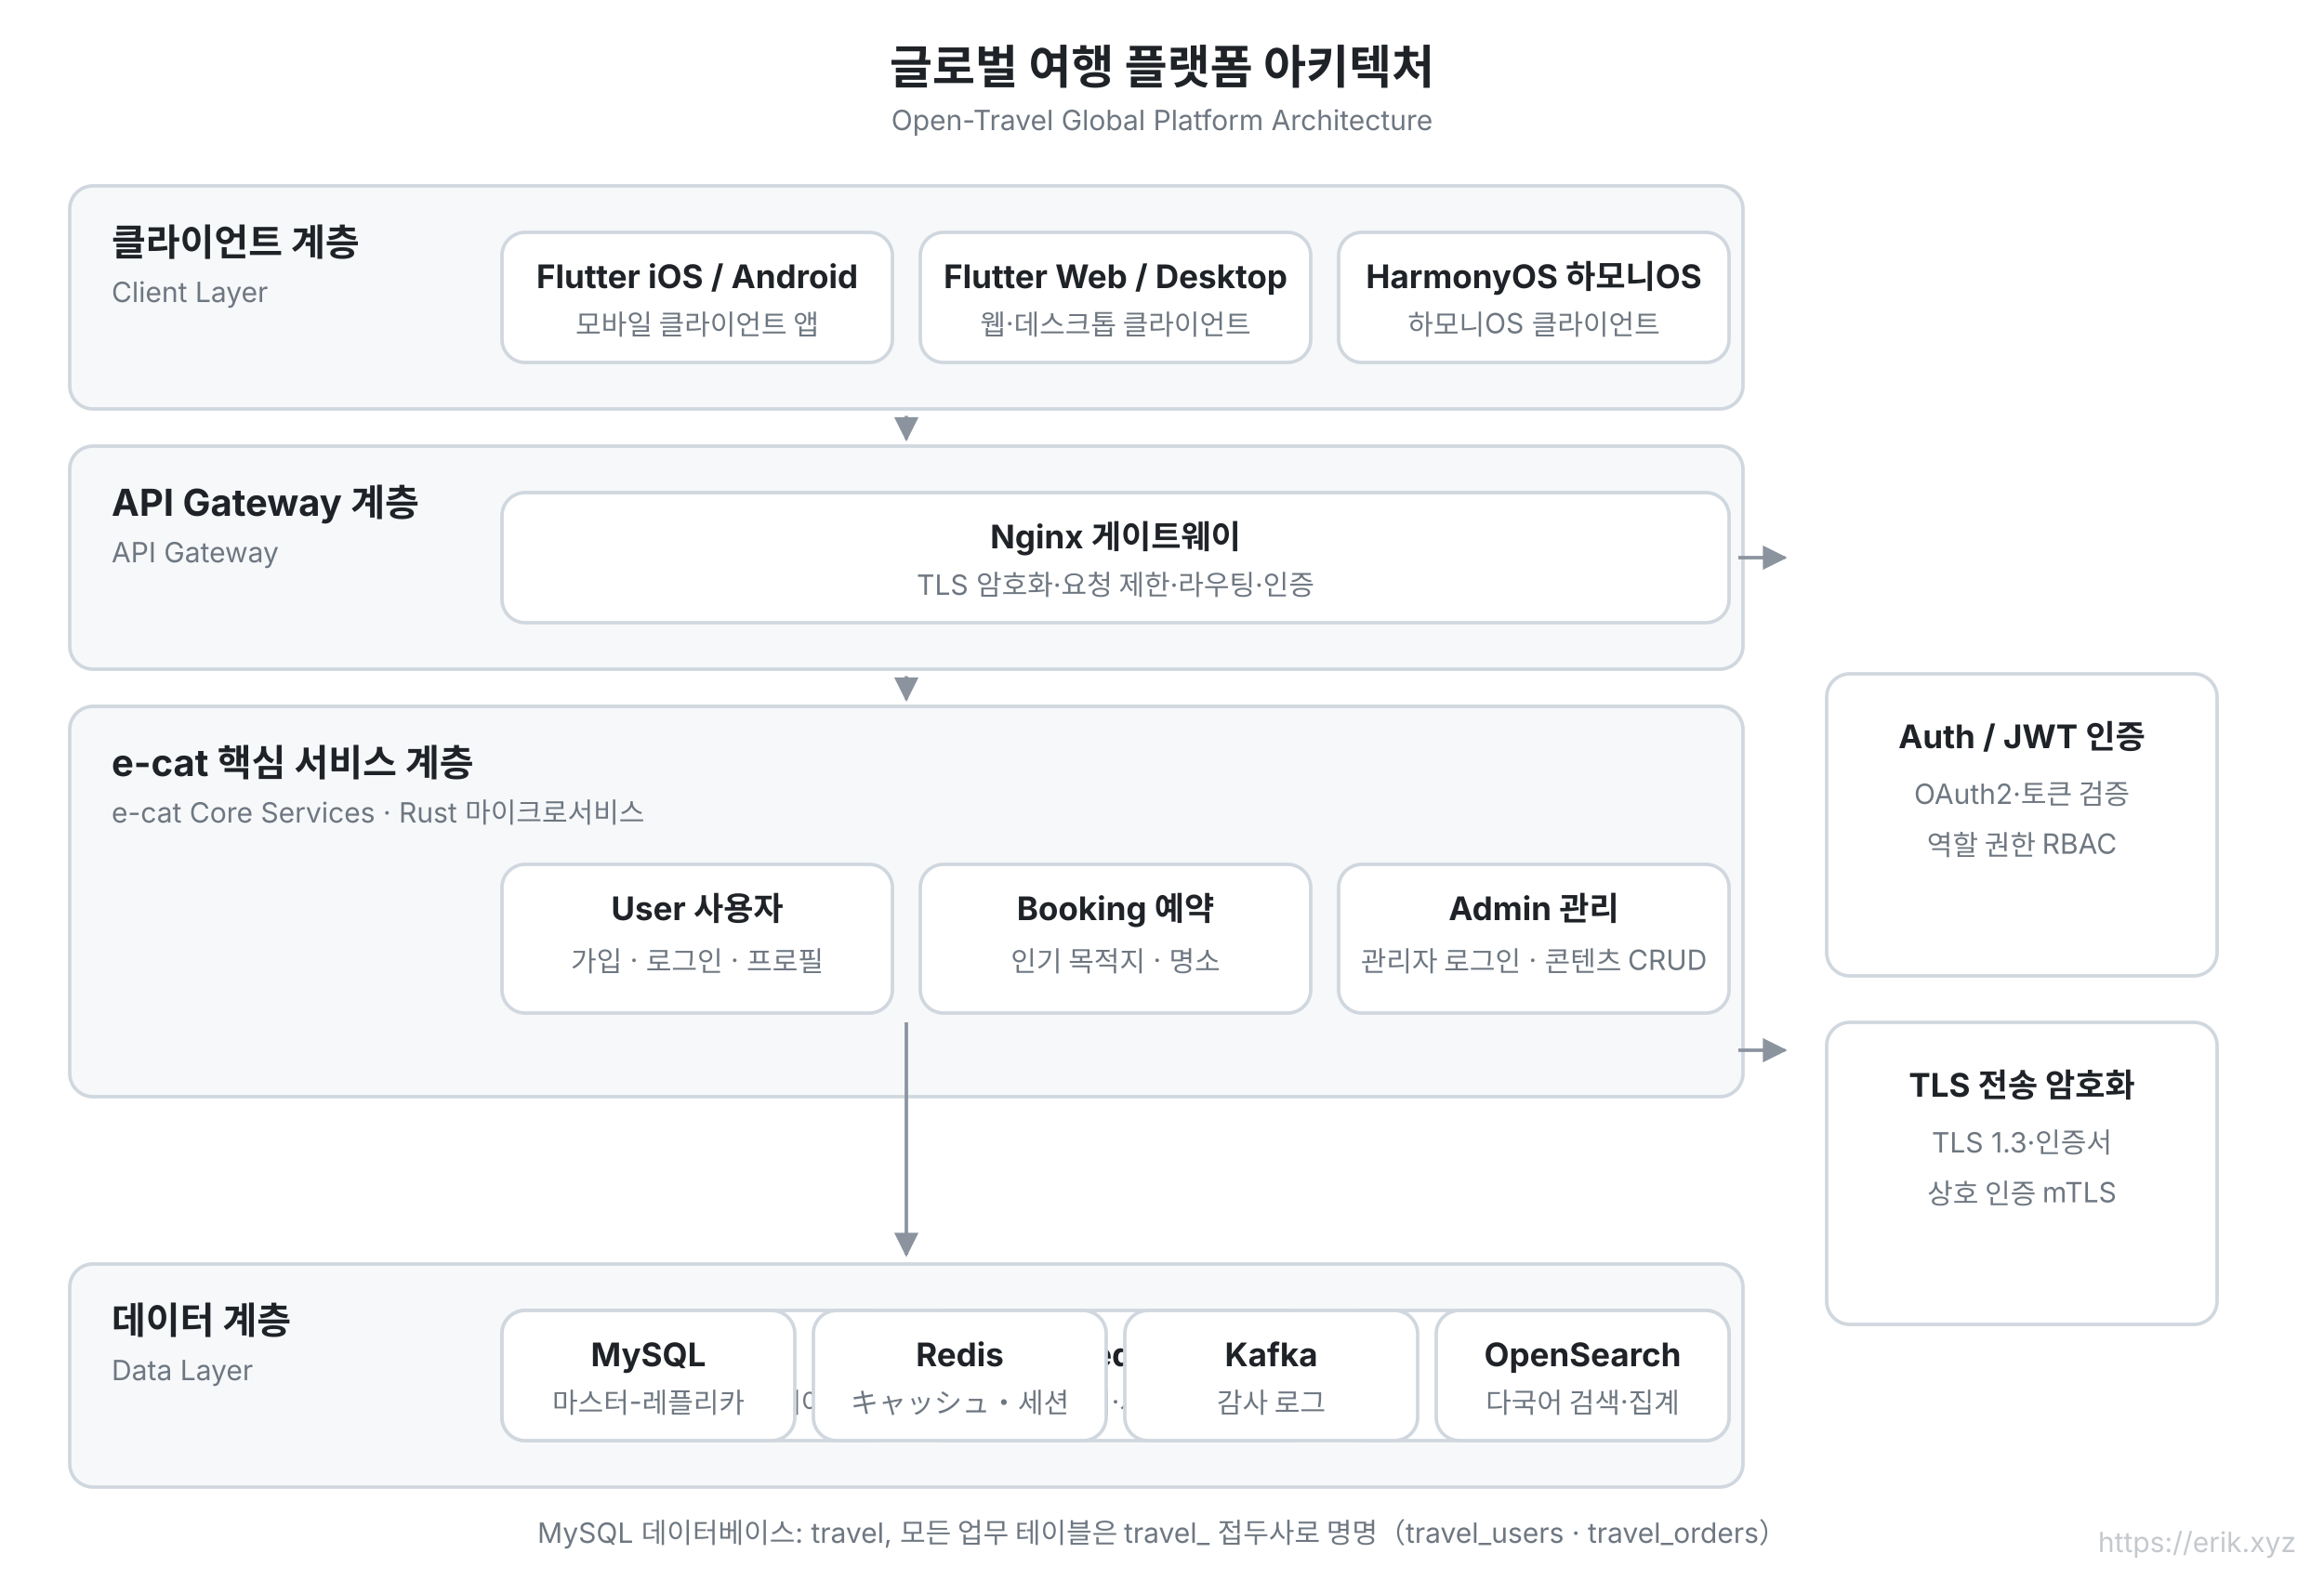
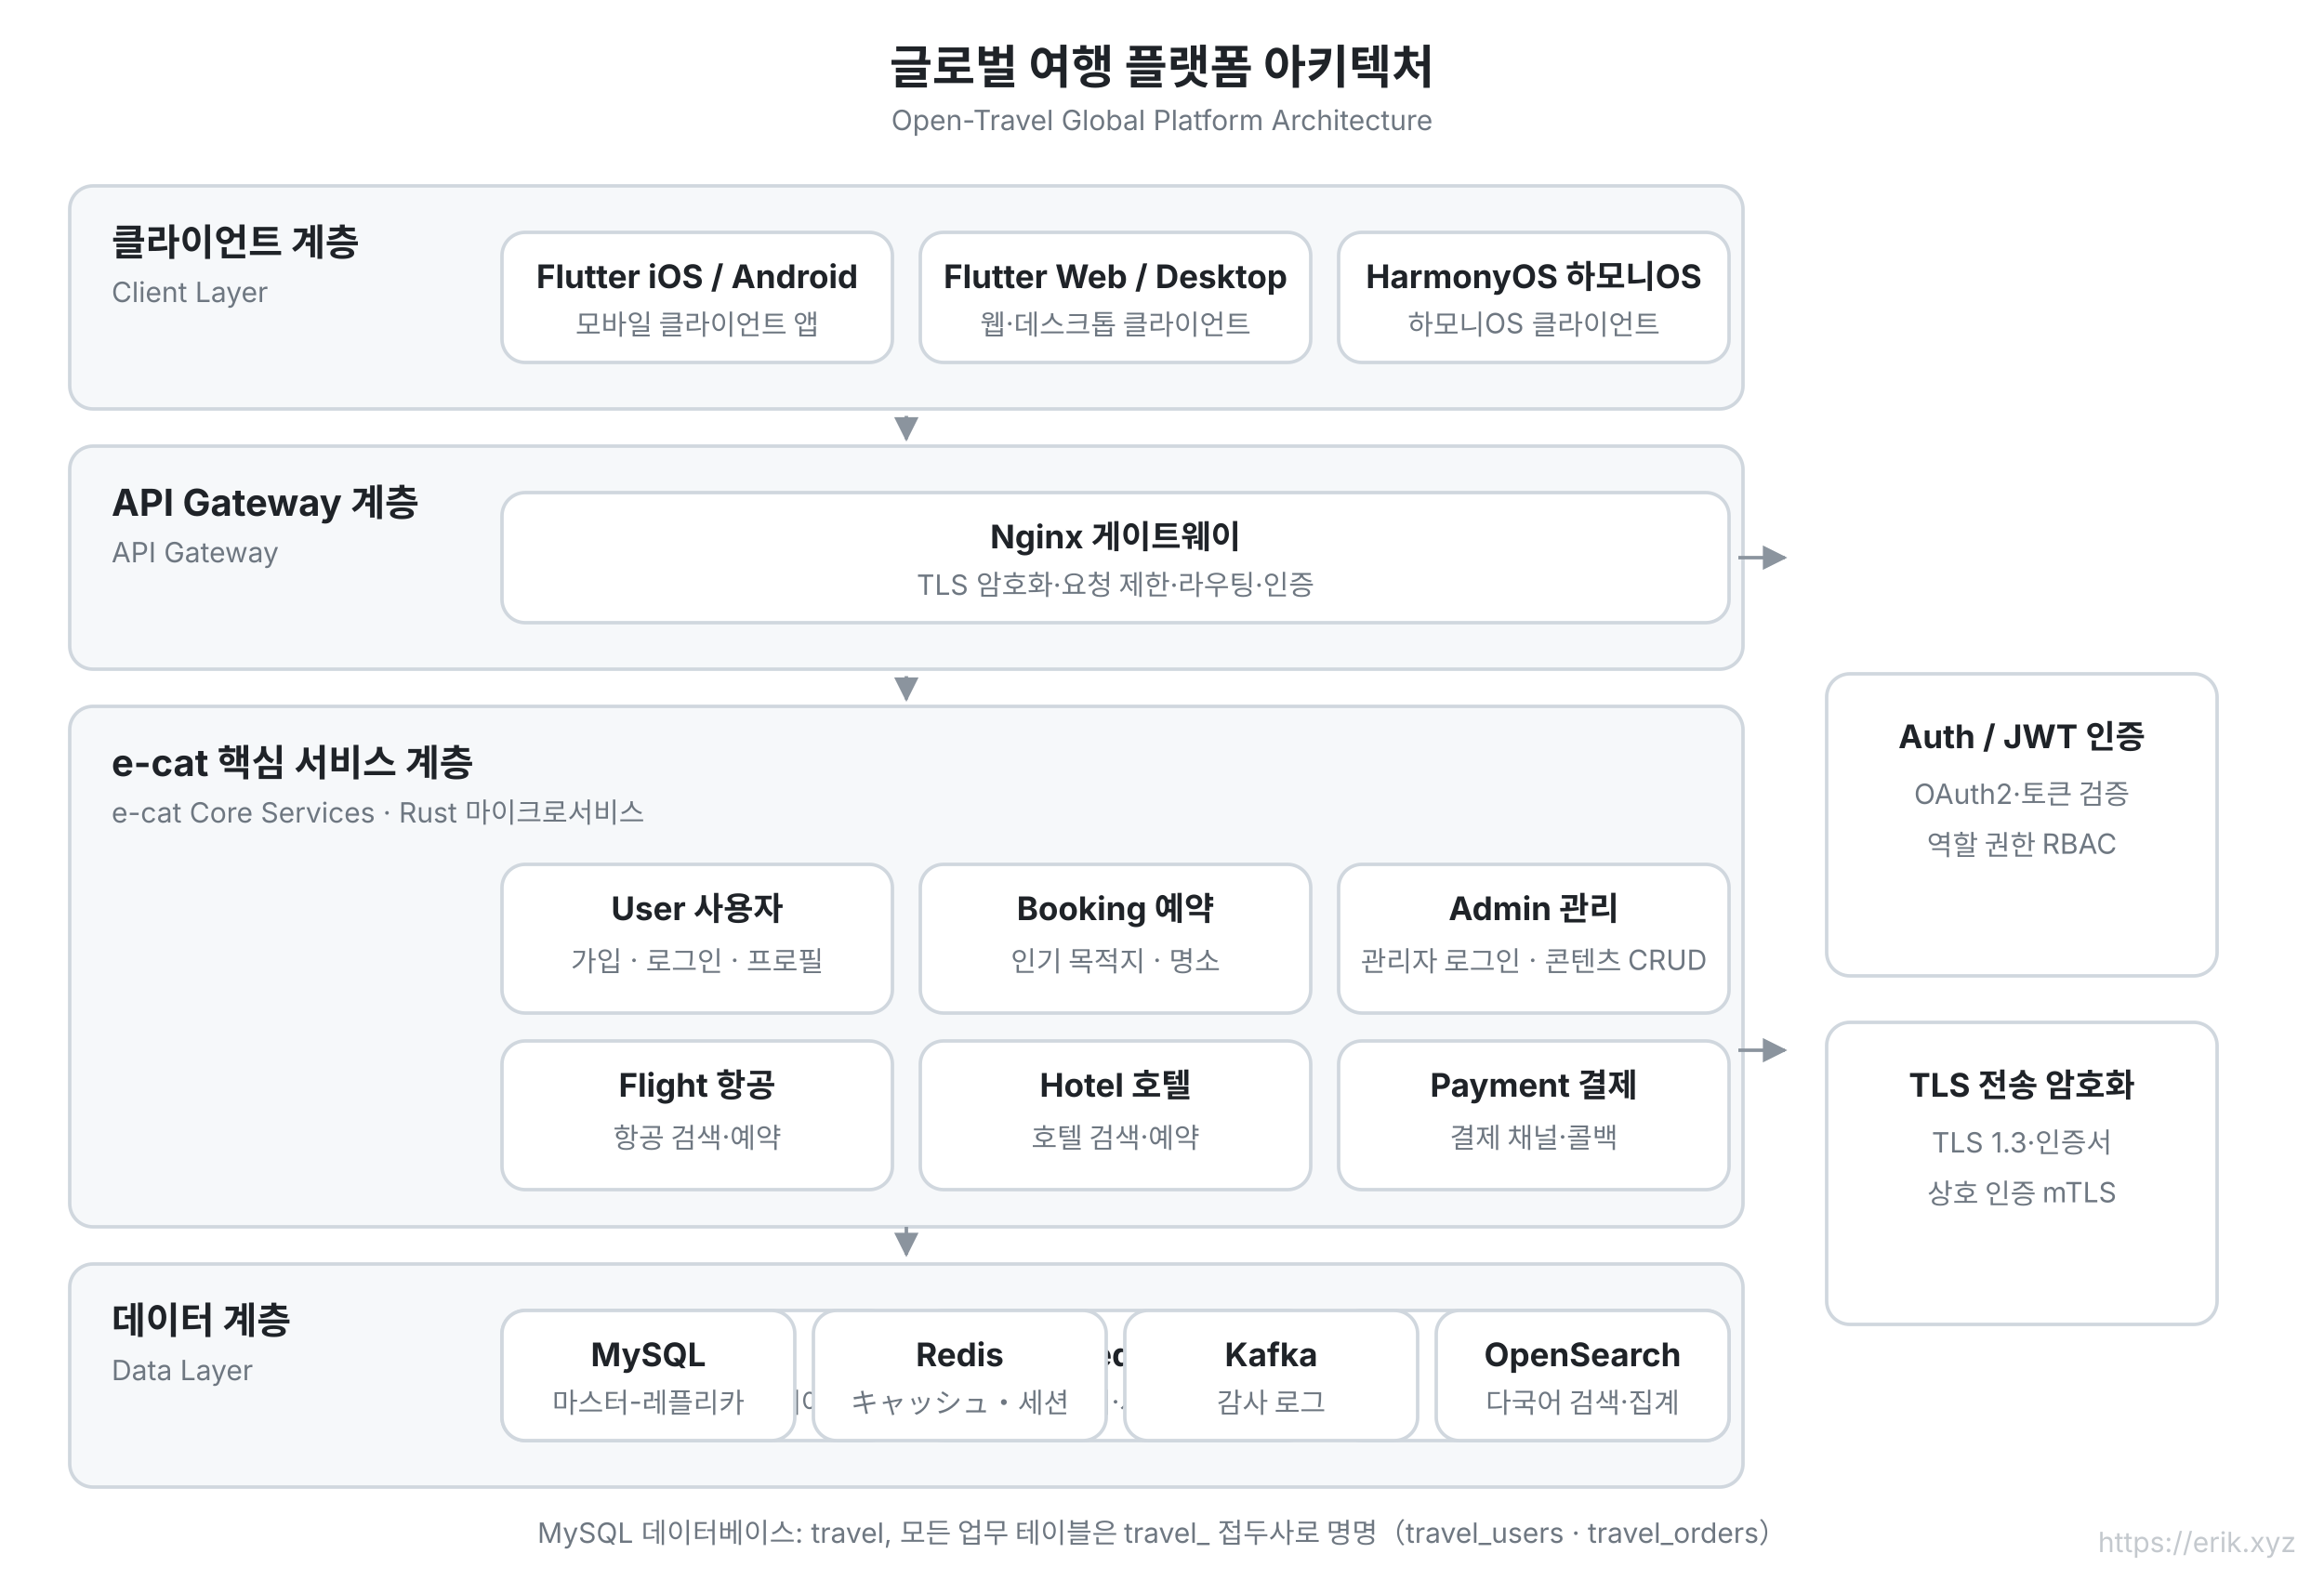
<svg xmlns="http://www.w3.org/2000/svg" width="1000" height="680" viewBox="0 0 1000 680">
  <defs>
    <marker id="arrow" viewBox="0 0 10 10" refX="9" refY="5" markerWidth="7" markerHeight="7" orient="auto-start-reverse">
      <path d="M 0 0 L 10 5 L 0 10 z" fill="#8b949e" />
    </marker>
    <style>
      text { font-family: system-ui, -apple-system, 'Segoe UI', sans-serif; }
      .t-title { font-size: 20px; font-weight: 700; fill: #1f2328; }
      .t-sub  { font-size: 12px; fill: #6e7781; }
      .t-h    { font-size: 16px; font-weight: 700; fill: #1f2328; }
      .t-h2   { font-size: 14px; font-weight: 700; fill: #1f2328; }
      .t-m    { font-size: 14px; font-weight: 700; fill: #1f2328; }
      .t-s    { font-size: 12px; fill: #6e7781; }
      .panel  { fill: #f6f8fa; stroke: #d0d7de; stroke-width: 1.5; rx: 10; }
      .box    { fill: #ffffff; stroke: #d0d7de; stroke-width: 1.5; rx: 10; }
      .arrow  { stroke: #8b949e; stroke-width: 1.5; marker-end: url(#arrow); }
    </style>
  </defs>
  <rect width="1000" height="680" fill="#ffffff" />
  <text x="500" y="36" text-anchor="middle" class="t-title">글로벌 여행 플랫폼 아키텍처</text>
  <text x="500" y="56" text-anchor="middle" class="t-sub">Open-Travel Global Platform Architecture</text>
  <rect x="30" y="80" width="720" height="96" class="panel" />
  <text x="48" y="110" class="t-h">클라이언트 계층</text>
  <text x="48" y="130" class="t-s">Client Layer</text>
  <rect x="216" y="100" width="168" height="56" class="box" />
  <text x="300" y="124" text-anchor="middle" class="t-m">Flutter iOS / Android</text>
  <text x="300" y="144" text-anchor="middle" class="t-s">모바일 클라이언트 앱</text>
  <rect x="396" y="100" width="168" height="56" class="box" />
  <text x="480" y="124" text-anchor="middle" class="t-m">Flutter Web / Desktop</text>
  <text x="480" y="144" text-anchor="middle" class="t-s">웹·데스크톱 클라이언트</text>
  <rect x="576" y="100" width="168" height="56" class="box" />
  <text x="660" y="124" text-anchor="middle" class="t-m">HarmonyOS 하모니OS</text>
  <text x="660" y="144" text-anchor="middle" class="t-s">하모니OS 클라이언트</text>
  <rect x="30" y="192" width="720" height="96" class="panel" />
  <text x="48" y="222" class="t-h">API Gateway 계층</text>
  <text x="48" y="242" class="t-s">API Gateway</text>
  <rect x="216" y="212" width="528" height="56" class="box" />
  <text x="480" y="236" text-anchor="middle" class="t-m">Nginx 게이트웨이</text>
  <text x="480" y="256" text-anchor="middle" class="t-s">TLS 암호화·요청 제한·라우팅·인증</text>
-   <rect x="30" y="304" width="720" height="168" class="panel" />
+   <rect x="30" y="304" width="720" height="224" class="panel" />
  <text x="48" y="334" class="t-h">e-cat 핵심 서비스 계층</text>
  <text x="48" y="354" class="t-s">e-cat Core Services · Rust 마이크로서비스</text>
  <rect x="216" y="372" width="168" height="64" class="box" />
  <text x="300" y="396" text-anchor="middle" class="t-m">User 사용자</text>
  <text x="300" y="418" text-anchor="middle" class="t-s">가입 · 로그인 · 프로필</text>
  <rect x="396" y="372" width="168" height="64" class="box" />
  <text x="480" y="396" text-anchor="middle" class="t-m">Booking 예약</text>
  <text x="480" y="418" text-anchor="middle" class="t-s">인기 목적지 · 명소</text>
  <rect x="576" y="372" width="168" height="64" class="box" />
  <text x="660" y="396" text-anchor="middle" class="t-m">Admin 관리</text>
  <text x="660" y="418" text-anchor="middle" class="t-s">관리자 로그인 · 콘텐츠 CRUD</text>
+   <rect x="216" y="448" width="168" height="64" class="box" />
+   <text x="300" y="472" text-anchor="middle" class="t-m">Flight 항공</text>
+   <text x="300" y="494" text-anchor="middle" class="t-s">항공 검색·예약</text>
+   <rect x="396" y="448" width="168" height="64" class="box" />
+   <text x="480" y="472" text-anchor="middle" class="t-m">Hotel 호텔</text>
+   <text x="480" y="494" text-anchor="middle" class="t-s">호텔 검색·예약</text>
+   <rect x="576" y="448" width="168" height="64" class="box" />
+   <text x="660" y="472" text-anchor="middle" class="t-m">Payment 결제</text>
+   <text x="660" y="494" text-anchor="middle" class="t-s">결제 채널·콜백</text>
  <rect x="30" y="544" width="720" height="96" class="panel" />
  <text x="48" y="574" class="t-h">데이터 계층</text>
  <text x="48" y="594" class="t-s">Data Layer</text>
  <rect x="216" y="564" width="168" height="56" class="box" />
  <text x="300" y="588" text-anchor="middle" class="t-m">MySQL</text>
  <text x="300" y="608" text-anchor="middle" class="t-s">travel DB·travel_* 테이블</text>
  <rect x="396" y="564" width="168" height="56" class="box" />
  <text x="480" y="588" text-anchor="middle" class="t-m">Redis</text>
  <text x="480" y="608" text-anchor="middle" class="t-s">캐시·세션</text>
  <rect x="576" y="564" width="168" height="56" class="box" />
  <text x="660" y="588" text-anchor="middle" class="t-m">OpenSearch</text>
  <text x="660" y="608" text-anchor="middle" class="t-s">다국어 검색·집계</text>
  <rect x="216" y="564" width="126" height="56" class="box" />
  <text x="279" y="588" text-anchor="middle" class="t-m">MySQL</text>
  <text x="279" y="608" text-anchor="middle" class="t-s">마스터-레플리카</text>
  <rect x="350" y="564" width="126" height="56" class="box" />
  <text x="413" y="588" text-anchor="middle" class="t-m">Redis</text>
  <text x="413" y="608" text-anchor="middle" class="t-s">キャッシュ・세션</text>
  <rect x="484" y="564" width="126" height="56" class="box" />
  <text x="547" y="588" text-anchor="middle" class="t-m">Kafka</text>
  <text x="547" y="608" text-anchor="middle" class="t-s">감사 로그</text>
  <rect x="618" y="564" width="126" height="56" class="box" />
  <text x="681" y="588" text-anchor="middle" class="t-m">OpenSearch</text>
  <text x="681" y="608" text-anchor="middle" class="t-s">다국어 검색·집계</text>
  <rect x="786" y="290" width="168" height="130" class="box" />
  <text x="870" y="322" text-anchor="middle" class="t-m">Auth / JWT 인증</text>
  <text x="870" y="346" text-anchor="middle" class="t-s">OAuth2·토큰 검증</text>
  <text x="870" y="368" text-anchor="middle" class="t-s">역할 권한 RBAC</text>
  <rect x="786" y="440" width="168" height="130" class="box" />
  <text x="870" y="472" text-anchor="middle" class="t-m">TLS 전송 암호화</text>
  <text x="870" y="496" text-anchor="middle" class="t-s">TLS 1.3·인증서</text>
  <text x="870" y="518" text-anchor="middle" class="t-s">상호 인증 mTLS</text>
  <line x1="390" y1="179" x2="390" y2="189" class="arrow" />
  <line x1="390" y1="291" x2="390" y2="301" class="arrow" />
-   <line x1="390" y1="440" x2="390" y2="540" class="arrow" />
+   <line x1="390" y1="528" x2="390" y2="540" class="arrow" />
  <line x1="748" y1="240" x2="768" y2="240" class="arrow" />
  <line x1="748" y1="452" x2="768" y2="452" class="arrow" />
  <text x="500" y="664" text-anchor="middle" class="t-s">MySQL 데이터베이스: travel, 모든 업무 테이블은 travel_ 접두사로 명명（travel_users · travel_orders）</text>
  <text x="988" y="668" text-anchor="end" font-size="12" fill="#8b949e" fill-opacity="0.5" font-family="system-ui, -apple-system, 'Segoe UI', sans-serif">https://erik.xyz</text>
</svg>
